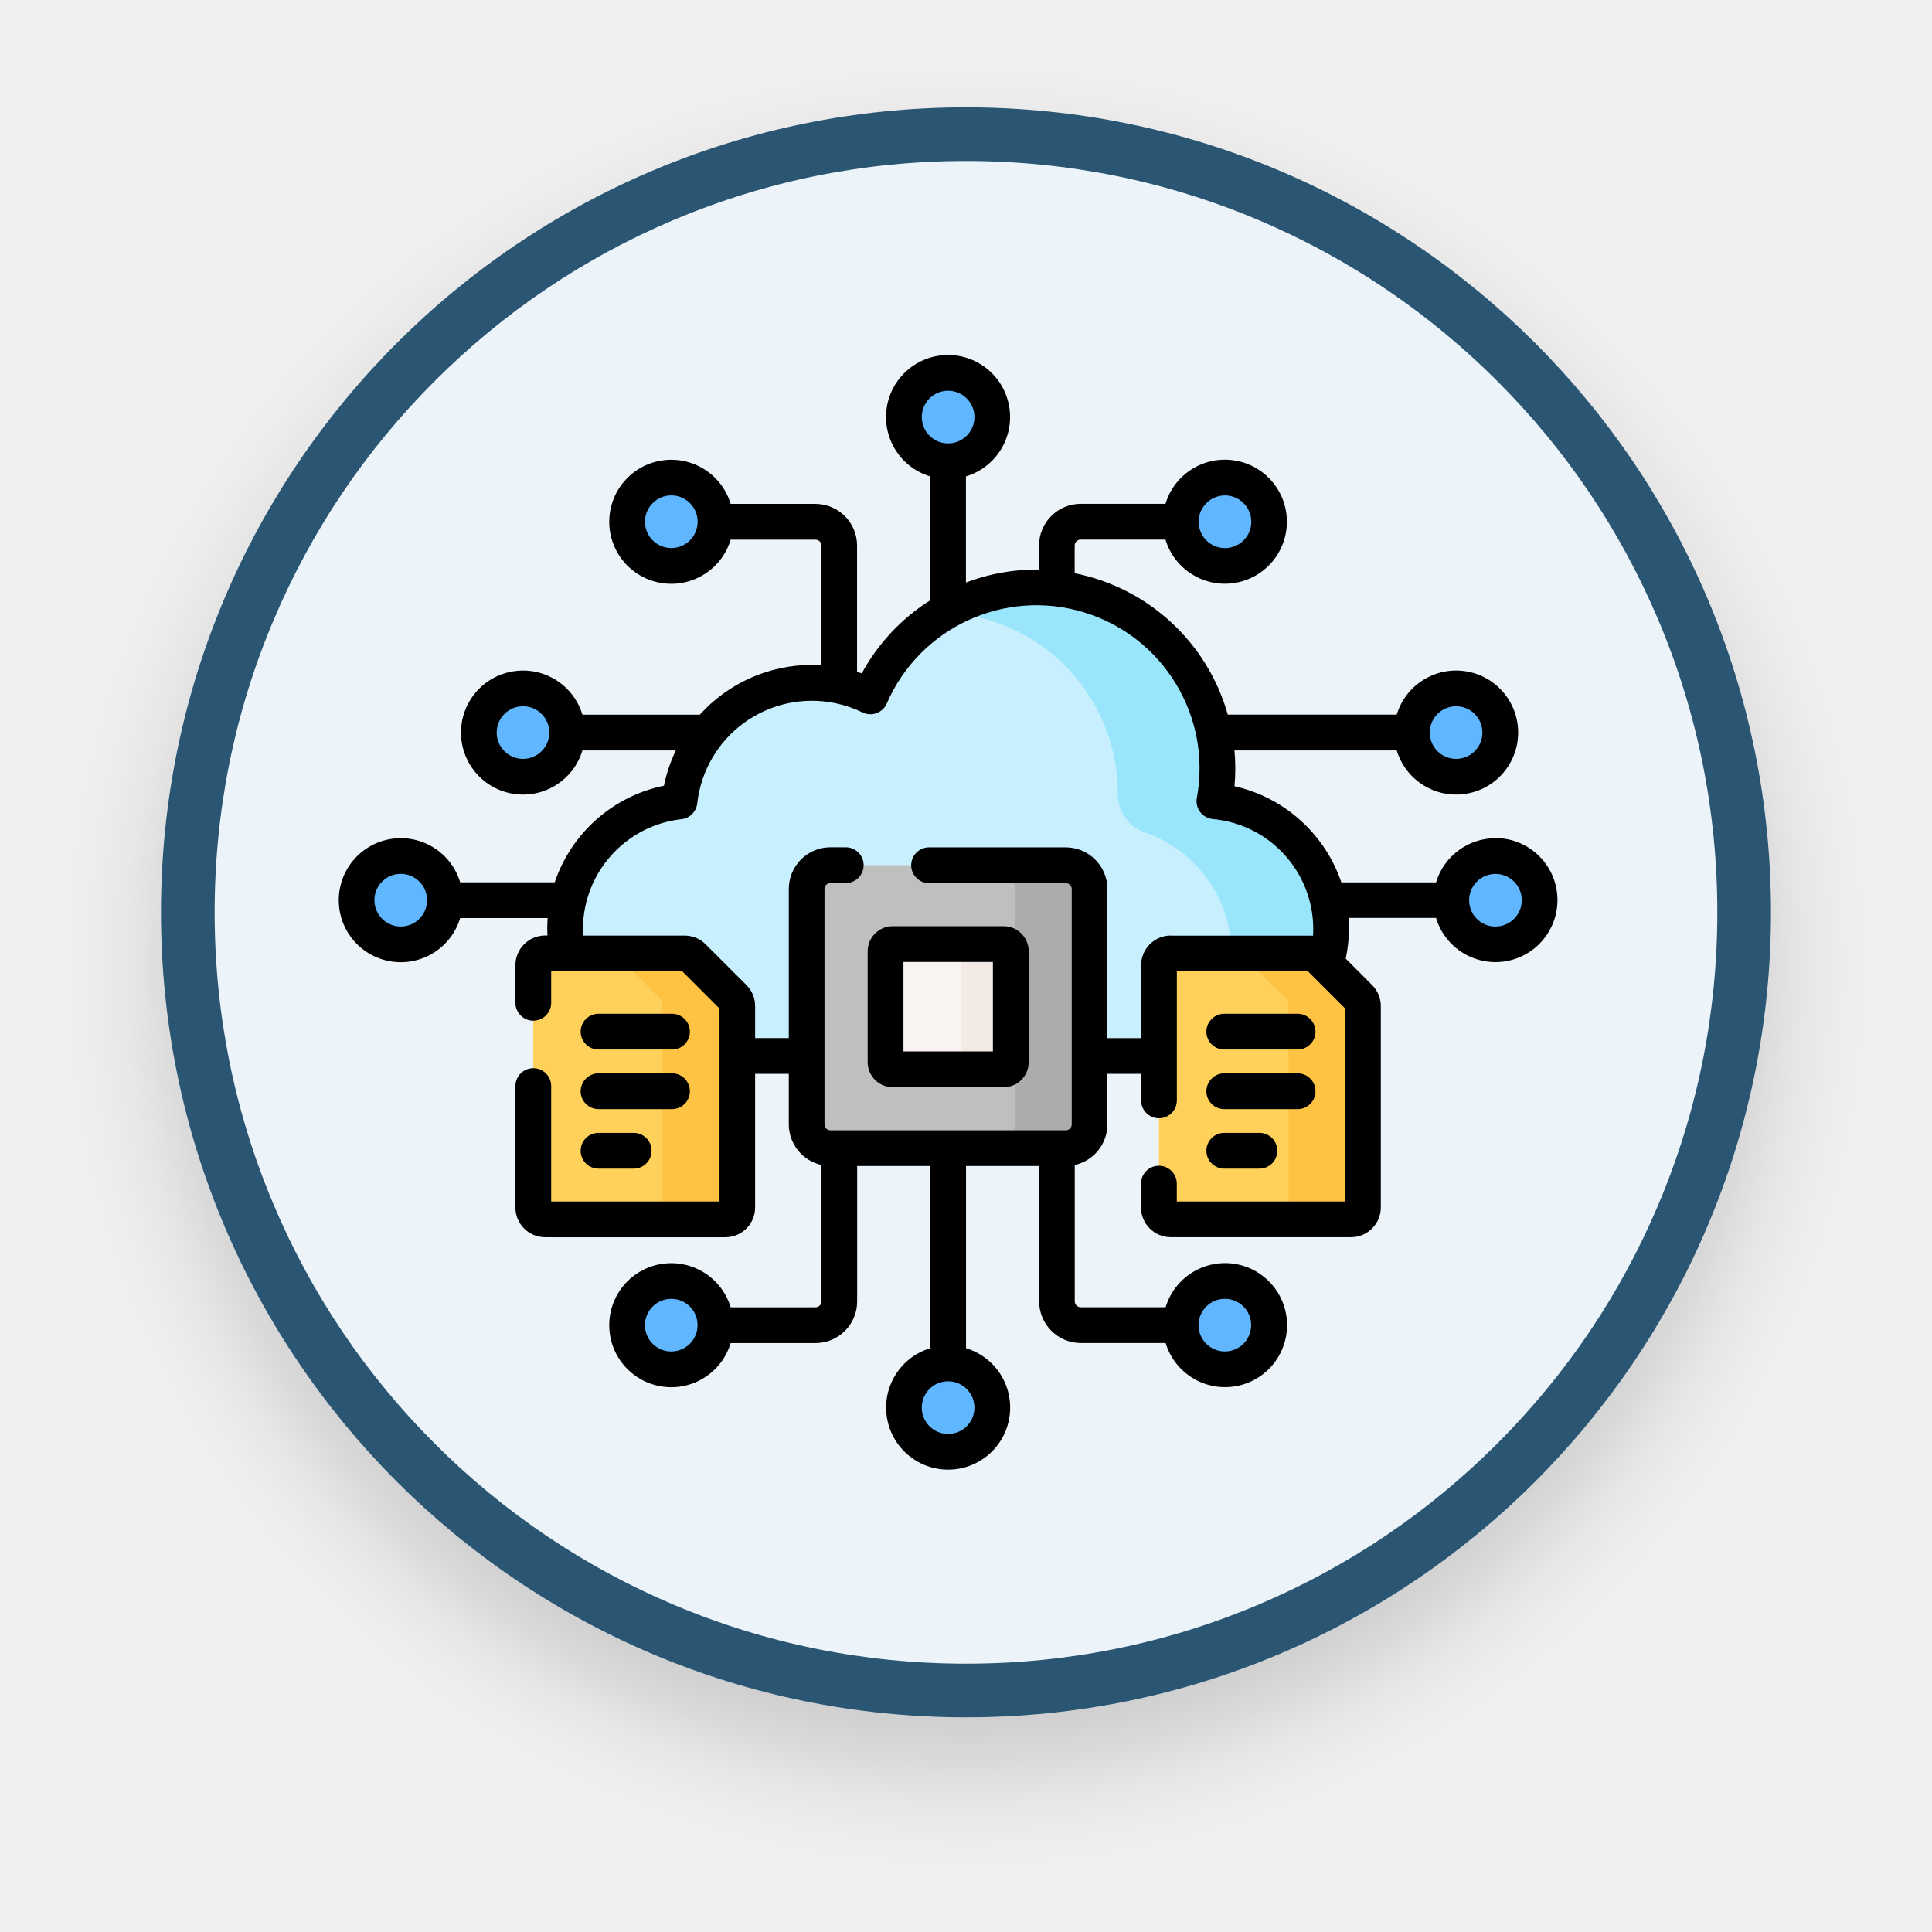
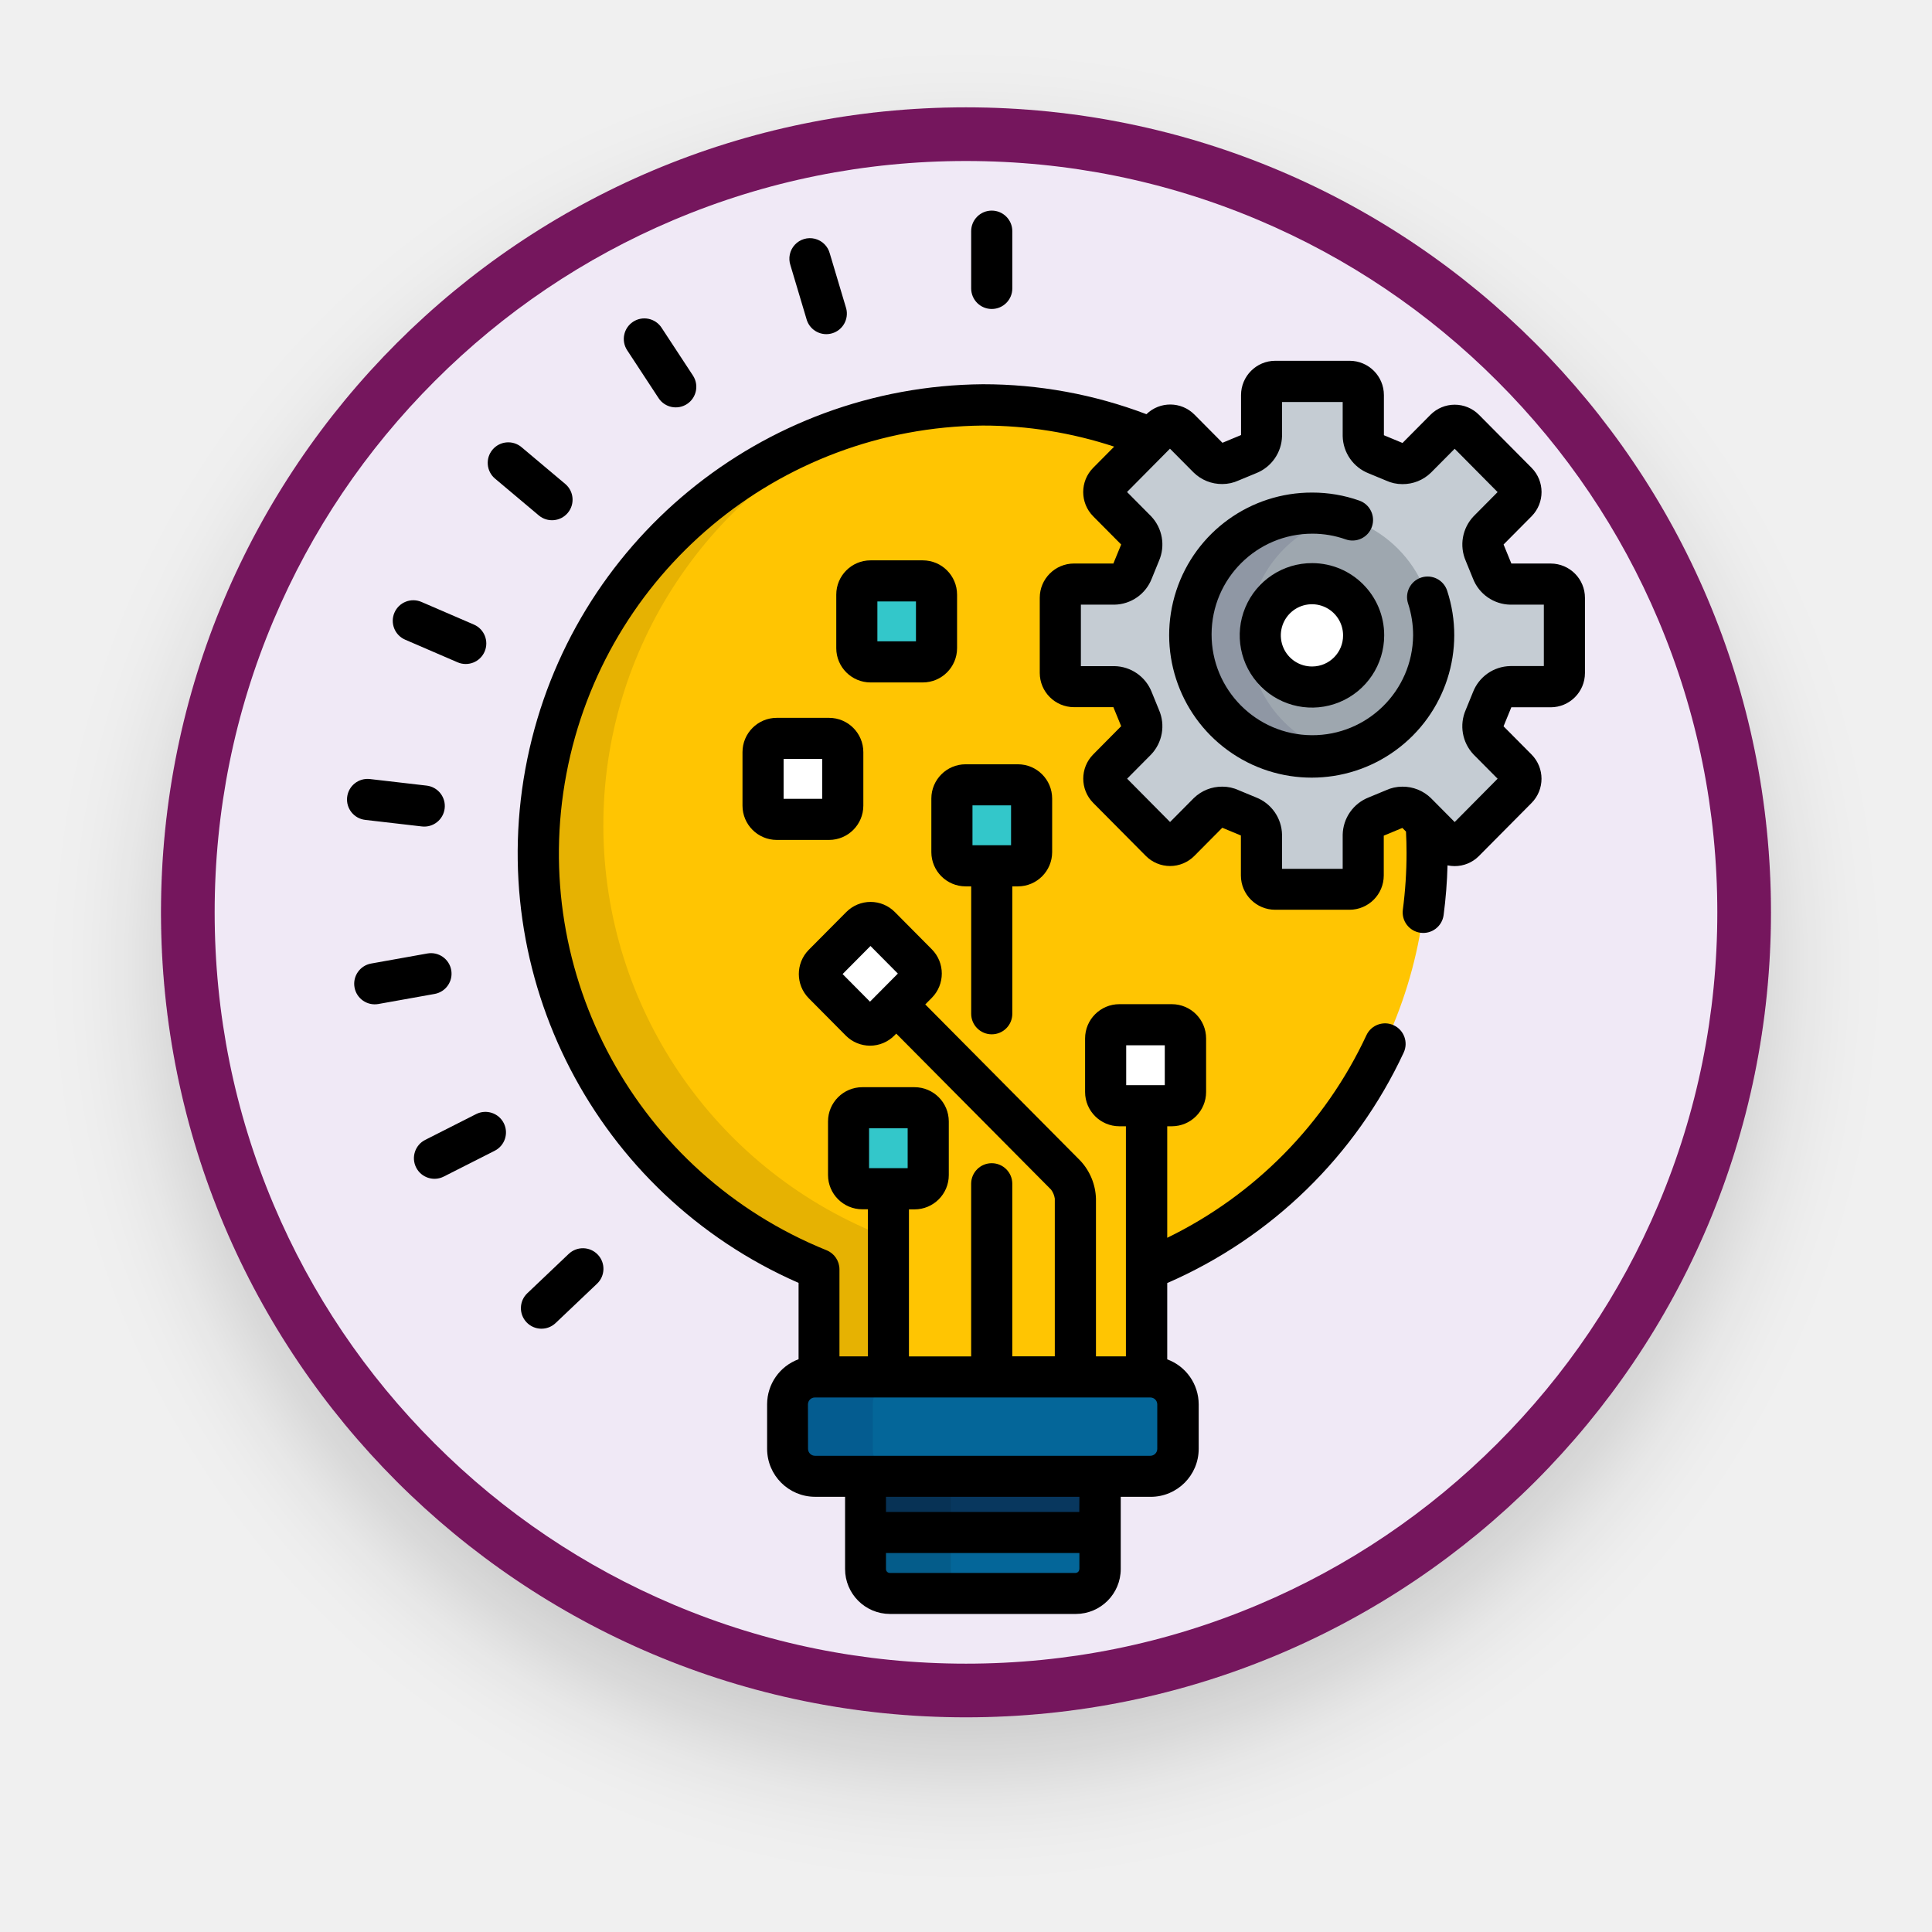
<svg xmlns="http://www.w3.org/2000/svg" width="108" height="108" viewBox="0 0 108 108">
  <defs>
    <filter id="Path_904820" x="0" y="0" width="108" height="108" filterUnits="userSpaceOnUse">
      <feOffset dy="3" input="SourceAlpha" />
      <feGaussianBlur stdDeviation="3" result="blur" />
      <feFlood flood-opacity="0.161" />
      <feComposite operator="in" in2="blur" />
      <feComposite in="SourceGraphic" />
    </filter>
  </defs>
-   <g id="Icono" transform="translate(-615.101 -5000)">
-     <g transform="matrix(1, 0, 0, 1, 615.1, 5000)" filter="url(#Path_904820)">
-       <g id="Path_904820-2" data-name="Path 904820" transform="translate(9 6)" fill="#ecf4fa">
-         <path d="M 45 88.5 C 39.127 88.5 33.43 87.35 28.068 85.082 C 22.889 82.891 18.236 79.755 14.241 75.759 C 10.245 71.764 7.109 67.111 4.918 61.932 C 2.65 56.57 1.5 50.873 1.5 45 C 1.5 39.127 2.65 33.43 4.918 28.068 C 7.109 22.889 10.245 18.236 14.241 14.241 C 18.236 10.245 22.889 7.109 28.068 4.918 C 33.43 2.65 39.127 1.5 45 1.5 C 50.873 1.5 56.57 2.65 61.932 4.918 C 67.111 7.109 71.764 10.245 75.759 14.241 C 79.755 18.236 82.891 22.889 85.082 28.068 C 87.35 33.43 88.5 39.127 88.5 45 C 88.5 50.873 87.35 56.57 85.082 61.932 C 82.891 67.111 79.755 71.764 75.759 75.759 C 71.764 79.755 67.111 82.891 61.932 85.082 C 56.57 87.35 50.873 88.5 45 88.5 Z" stroke="none" />
-         <path d="M 45 3 C 39.329 3 33.829 4.11 28.653 6.299 C 23.652 8.415 19.16 11.443 15.302 15.302 C 11.443 19.16 8.415 23.652 6.299 28.653 C 4.11 33.829 3 39.329 3 45 C 3 50.671 4.11 56.171 6.299 61.347 C 8.415 66.348 11.443 70.84 15.302 74.698 C 19.16 78.557 23.652 81.585 28.653 83.701 C 33.829 85.89 39.329 87 45 87 C 50.671 87 56.171 85.89 61.347 83.701 C 66.348 81.585 70.84 78.557 74.698 74.698 C 78.557 70.84 81.585 66.348 83.701 61.347 C 85.89 56.171 87 50.671 87 45 C 87 39.329 85.89 33.829 83.701 28.653 C 81.585 23.652 78.557 19.16 74.698 15.302 C 70.84 11.443 66.348 8.415 61.347 6.299 C 56.171 4.11 50.671 3 45 3 M 45 0 C 69.853 0 90 20.147 90 45 C 90 69.853 69.853 90 45 90 C 20.147 90 0 69.853 0 45 C 0 20.147 20.147 0 45 0 Z" stroke="none" fill="#2a5673" />
+   <g id="Group_1145592" data-name="Group 1145592" transform="translate(-192 -4458)">
+     <g id="Icono" transform="translate(-2762.101 -3009)">
+       <g transform="matrix(1, 0, 0, 1, 2954.1, 7467)" filter="url(#Path_904820)">
+         <g id="Path_904820-2" data-name="Path 904820" transform="translate(9 6)" fill="#f0e9f6">
+           <path d="M 45 88.5 C 39.127 88.5 33.43 87.35 28.068 85.082 C 22.889 82.891 18.236 79.755 14.241 75.759 C 10.245 71.764 7.109 67.111 4.918 61.932 C 2.65 56.57 1.5 50.873 1.5 45 C 1.5 39.127 2.65 33.43 4.918 28.068 C 7.109 22.889 10.245 18.236 14.241 14.241 C 18.236 10.245 22.889 7.109 28.068 4.918 C 33.43 2.65 39.127 1.5 45 1.5 C 50.873 1.5 56.57 2.65 61.932 4.918 C 67.111 7.109 71.764 10.245 75.759 14.241 C 79.755 18.236 82.891 22.889 85.082 28.068 C 87.35 33.43 88.5 39.127 88.5 45 C 88.5 50.873 87.35 56.57 85.082 61.932 C 82.891 67.111 79.755 71.764 75.759 75.759 C 71.764 79.755 67.111 82.891 61.932 85.082 C 56.57 87.35 50.873 88.5 45 88.5 Z" stroke="none" />
+           <path d="M 45 3 C 39.329 3 33.829 4.11 28.653 6.299 C 23.652 8.415 19.16 11.443 15.302 15.302 C 11.443 19.16 8.415 23.652 6.299 28.653 C 4.11 33.829 3 39.329 3 45 C 3 50.671 4.11 56.171 6.299 61.347 C 8.415 66.348 11.443 70.84 15.302 74.698 C 19.16 78.557 23.652 81.585 28.653 83.701 C 33.829 85.89 39.329 87 45 87 C 50.671 87 56.171 85.89 61.347 83.701 C 66.348 81.585 70.84 78.557 74.698 74.698 C 78.557 70.84 81.585 66.348 83.701 61.347 C 85.89 56.171 87 50.671 87 45 C 87 39.329 85.89 33.829 83.701 28.653 C 81.585 23.652 78.557 19.16 74.698 15.302 C 70.84 11.443 66.348 8.415 61.347 6.299 C 56.171 4.11 50.671 3 45 3 M 45 0 C 69.853 0 90 20.147 90 45 C 90 69.853 69.853 90 45 90 C 20.147 90 0 69.853 0 45 C 0 20.147 20.147 0 45 0 Z" stroke="none" fill="#75125d" />
+         </g>
      </g>
    </g>
-     <g id="Group_1145352" data-name="Group 1145352" transform="translate(634.037 4997.987)">
-       <g id="Group_1145325" data-name="Group 1145325" transform="translate(31.594 22.855)">
-         <circle id="Ellipse_11606" data-name="Ellipse 11606" cx="2.469" cy="2.469" r="2.469" transform="translate(0 0)" fill="#60b7ff" />
+     <g id="innovation_901049" transform="translate(181.215 4469.772)">
+       <path id="Path_980186" data-name="Path 980186" d="M149.021,93.691a1.139,1.139,0,0,0-1.226-.2l-1.017.423a1.156,1.156,0,0,0-.724,1.018v2.288a.768.768,0,0,1-.766.766h-4.156a.768.768,0,0,1-.766-.766V94.928a1.156,1.156,0,0,0-.724-1.018l-1.017-.423a1.139,1.139,0,0,0-1.227.2l-1.6,1.615a.762.762,0,0,1-1.079,0l-2.943-2.966a.776.776,0,0,1,0-1.088l1.6-1.615a1.158,1.158,0,0,0,.2-1.233l-.423-1.032a1.149,1.149,0,0,0-1.014-.725h-2.259a.768.768,0,0,1-.766-.766v-4.2a.768.768,0,0,1,.766-.766h2.259a1.149,1.149,0,0,0,1.014-.725l.423-1.032a1.158,1.158,0,0,0-.2-1.233l-1.6-1.614a.776.776,0,0,1,0-1.088l2.437-2.455a24.605,24.605,0,0,0-9.429-1.868,25.071,25.071,0,0,0-9.154,48.321v6.015h18.308v-6.015a25.043,25.043,0,0,0,15.693-23.283c0-.569-.021-1.133-.058-1.693Z" transform="translate(-59.063 -60.037)" fill="#ffc502" />
+       <path id="Path_980187" data-name="Path 980187" d="M317.8,79.36a.768.768,0,0,0,.766-.766v-4.2a.768.768,0,0,0-.766-.766h-2.259a1.149,1.149,0,0,1-1.014-.725l-.423-1.033a1.158,1.158,0,0,1,.2-1.233l1.6-1.614a.776.776,0,0,0,0-1.088l-2.943-2.966a.761.761,0,0,0-1.079,0l-1.6,1.614a1.139,1.139,0,0,1-1.227.2l-1.017-.423a1.156,1.156,0,0,1-.724-1.018V63.06a.768.768,0,0,0-.766-.766H302.4a.768.768,0,0,0-.766.766v2.288a1.156,1.156,0,0,1-.724,1.018l-1.017.423a1.139,1.139,0,0,1-1.227-.2l-1.6-1.614a.762.762,0,0,0-1.079,0l-2.943,2.965a.776.776,0,0,0,0,1.088l1.6,1.614a1.158,1.158,0,0,1,.2,1.233l-.423,1.032a1.149,1.149,0,0,1-1.014.725h-2.259a.768.768,0,0,0-.766.766v4.2a.768.768,0,0,0,.766.766h2.259a1.149,1.149,0,0,1,1.014.725l.423,1.032a1.158,1.158,0,0,1-.2,1.233l-1.6,1.615a.776.776,0,0,0,0,1.088l2.943,2.966a.762.762,0,0,0,1.079,0l1.6-1.615a1.139,1.139,0,0,1,1.227-.2l1.017.423a1.156,1.156,0,0,1,.724,1.018v2.288a.768.768,0,0,0,.766.766h4.156a.768.768,0,0,0,.766-.766V87.64a1.156,1.156,0,0,1,.724-1.018l1.017-.423a1.139,1.139,0,0,1,1.226.2l1.6,1.615a.762.762,0,0,0,1.079,0l2.943-2.966a.776.776,0,0,0,0-1.088l-1.6-1.614a1.159,1.159,0,0,1-.2-1.233l.423-1.032a1.149,1.149,0,0,1,1.014-.725H317.8Z" transform="translate(-220.332 -52.748)" fill="#c5ccd3" />
+       <path id="Path_980188" data-name="Path 980188" d="M115.627,129.366h3.641v-7.555a.46.46,0,0,0-.289-.427,24.654,24.654,0,0,1-.243-45.606,25.1,25.1,0,0,0-3.109,47.573v6.015Z" transform="translate(-59.063 -64.167)" opacity="0.1" />
+       <path id="Path_980189" data-name="Path 980189" d="M317.8,79.36a.768.768,0,0,0,.766-.766v-4.2a.768.768,0,0,0-.766-.766h-2.259a1.149,1.149,0,0,1-1.014-.725l-.423-1.033a1.158,1.158,0,0,1,.2-1.233l1.6-1.614a.776.776,0,0,0,0-1.088l-2.943-2.966a.761.761,0,0,0-1.079,0l-1.6,1.614a1.139,1.139,0,0,1-1.227.2l-1.017-.423a1.156,1.156,0,0,1-.724-1.018V63.06a.768.768,0,0,0-.766-.766H302.4a.768.768,0,0,0-.766.766v2.288a1.156,1.156,0,0,1-.724,1.018l-1.017.423a1.139,1.139,0,0,1-1.227-.2l-1.6-1.614a.762.762,0,0,0-1.079,0l-2.943,2.965a.776.776,0,0,0,0,1.088l1.6,1.614a1.158,1.158,0,0,1,.2,1.233l-.423,1.032a1.149,1.149,0,0,1-1.014.725h-2.259a.768.768,0,0,0-.766.766v4.2a.768.768,0,0,0,.766.766h2.259a1.149,1.149,0,0,1,1.014.725l.423,1.032a1.158,1.158,0,0,1-.2,1.233l-1.6,1.615a.776.776,0,0,0,0,1.088l2.943,2.966a.762.762,0,0,0,1.079,0l1.6-1.615a1.139,1.139,0,0,1,1.227-.2l1.017.423a1.156,1.156,0,0,1,.724,1.018v2.288a.768.768,0,0,0,.766.766h4.156a.768.768,0,0,0,.766-.766V87.64a1.156,1.156,0,0,1,.724-1.018l1.017-.423a1.139,1.139,0,0,1,1.226.2l1.6,1.615a.762.762,0,0,0,1.079,0l2.943-2.966a.776.776,0,0,0,0-1.088l-1.6-1.614a1.159,1.159,0,0,1-.2-1.233l.423-1.032a1.149,1.149,0,0,1,1.014-.725H317.8Z" transform="translate(-220.332 -52.748)" fill="#c5ccd3" />
+       <ellipse id="Ellipse_11585" data-name="Ellipse 11585" cx="6.782" cy="6.834" rx="6.782" ry="6.834" transform="translate(77.364 16.911)" fill="#9ea7af" />
+       <g id="Group_1145586" data-name="Group 1145586" transform="translate(77.364 16.911)" opacity="0.1">
+         <path id="Path_980190" data-name="Path 980190" d="M341.294,117.2a6.825,6.825,0,0,1,5.18-6.641,6.834,6.834,0,1,0,0,13.281A6.826,6.826,0,0,1,341.294,117.2Z" transform="translate(-338.09 -110.363)" fill="#00003f" />
      </g>
-       <g id="Group_1145326" data-name="Group 1145326" transform="translate(31.594 78.231)">
-         <circle id="Ellipse_11607" data-name="Ellipse 11607" cx="2.469" cy="2.469" r="2.469" fill="#60b7ff" />
+       <ellipse id="Ellipse_11586" data-name="Ellipse 11586" cx="2.867" cy="2.889" rx="2.867" ry="2.889" transform="translate(81.279 20.856)" fill="#fff" />
+       <g id="Group_1145587" data-name="Group 1145587" transform="translate(58.222 32.098)">
+         <path id="Path_980191" data-name="Path 980191" d="M250.858,213.233a.768.768,0,0,0,.766.766h2.923a.768.768,0,0,0,.766-.766v-2.995a.768.768,0,0,0-.766-.766h-2.923a.768.768,0,0,0-.766.766Z" transform="translate(-245.083 -209.472)" fill="#33c7ca" />
+         <path id="Path_980192" data-name="Path 980192" d="M213.171,331.055a.768.768,0,0,0,.766.766h2.923a.768.768,0,0,0,.766-.766V328.06a.768.768,0,0,0-.766-.766h-2.923a.768.768,0,0,0-.766.766Z" transform="translate(-213.171 -309.24)" fill="#33c7ca" />
      </g>
-       <g id="Group_1145327" data-name="Group 1145327" transform="translate(0.998 49.867)">
-         <circle id="Ellipse_11608" data-name="Ellipse 11608" cx="2.469" cy="2.469" r="2.469" fill="#60b7ff" />
+       <path id="Path_980193" data-name="Path 980193" d="M202.736,262.06a.776.776,0,0,0,0,1.088l2.071,2.087a.761.761,0,0,0,1.079,0l2.1-2.114a.776.776,0,0,0,0-1.088l-2.071-2.087a.761.761,0,0,0-1.079,0Z" transform="translate(-145.924 -219.924)" fill="#fff" />
+       <path id="Path_980194" data-name="Path 980194" d="M219.308,461.763v5.185a1.365,1.365,0,0,0,1.358,1.363H231.06a1.365,1.365,0,0,0,1.358-1.363v-5.185Z" transform="translate(-160.145 -391.006)" fill="#08375e" />
+       <g id="Group_1145588" data-name="Group 1145588" transform="translate(54.805 65.2)">
+         <path id="Path_980195" data-name="Path 980195" d="M212.7,429.518a1.537,1.537,0,0,1-1.532,1.532H192.4a1.537,1.537,0,0,1-1.532-1.532v-2.493a1.537,1.537,0,0,1,1.532-1.532h18.761a1.537,1.537,0,0,1,1.532,1.532v2.493Z" transform="translate(-190.87 -425.492)" fill="#046699" />
+         <path id="Path_980196" data-name="Path 980196" d="M219.308,482.256V484.3a1.365,1.365,0,0,0,1.358,1.363H231.06a1.365,1.365,0,0,0,1.358-1.363v-2.045Z" transform="translate(-214.95 -473.558)" fill="#046699" />
      </g>
-       <g id="Group_1145328" data-name="Group 1145328" transform="translate(62.191 49.867)">
-         <circle id="Ellipse_11609" data-name="Ellipse 11609" cx="2.469" cy="2.469" r="2.469" fill="#60b7ff" />
+       <path id="Path_980197" data-name="Path 980197" d="M224.079,466.948v-5.185h-4.771v5.185a1.365,1.365,0,0,0,1.358,1.363h4.771A1.365,1.365,0,0,1,224.079,466.948Z" transform="translate(-160.145 -391.006)" opacity="0.1" />
+       <g id="Group_1145589" data-name="Group 1145589" transform="translate(54.805 65.2)" opacity="0.1">
+         <path id="Path_980198" data-name="Path 980198" d="M195.64,429.518v-2.493a1.537,1.537,0,0,1,1.532-1.532H192.4a1.537,1.537,0,0,0-1.532,1.532v2.493a1.537,1.537,0,0,0,1.532,1.532h4.77A1.537,1.537,0,0,1,195.64,429.518Z" transform="translate(-190.87 -425.492)" fill="#00003f" />
      </g>
-       <g id="Group_1145329" data-name="Group 1145329" transform="translate(59.995 40.495)">
-         <circle id="Ellipse_11610" data-name="Ellipse 11610" cx="2.469" cy="2.469" r="2.469" fill="#60b7ff" />
+       <g id="Group_1145590" data-name="Group 1145590" transform="translate(53.44 29.505)">
+         <path id="Path_980199" data-name="Path 980199" d="M306.932,300.769a.768.768,0,0,0,.766.766h2.923a.768.768,0,0,0,.766-.766v-2.995a.768.768,0,0,0-.766-.766H307.7a.768.768,0,0,0-.766.766Z" transform="translate(-287.782 -281.002)" fill="#fff" />
+         <path id="Path_980200" data-name="Path 980200" d="M181.96,196.313a.768.768,0,0,0,.766.766h2.923a.768.768,0,0,0,.766-.766v-2.995a.768.768,0,0,0-.766-.766h-2.923a.768.768,0,0,0-.766.766Z" transform="translate(-181.96 -192.552)" fill="#fff" />
      </g>
-       <g id="Group_1145330" data-name="Group 1145330" transform="translate(7.832 40.495)">
-         <circle id="Ellipse_11611" data-name="Ellipse 11611" cx="2.469" cy="2.469" r="2.469" fill="#60b7ff" />
-       </g>
-       <g id="Group_1145333" data-name="Group 1145333" transform="translate(16.119 28.71)">
-         <g id="Group_1145331" data-name="Group 1145331" transform="translate(30.951)">
-           <circle id="Ellipse_11612" data-name="Ellipse 11612" cx="2.469" cy="2.469" r="2.469" transform="translate(0)" fill="#60b7ff" />
-         </g>
-         <g id="Group_1145332" data-name="Group 1145332">
-           <circle id="Ellipse_11613" data-name="Ellipse 11613" cx="2.469" cy="2.469" r="2.469" fill="#60b7ff" />
-         </g>
-       </g>
-       <g id="Group_1145336" data-name="Group 1145336" transform="translate(16.119 73.622)">
-         <g id="Group_1145334" data-name="Group 1145334">
-           <circle id="Ellipse_11614" data-name="Ellipse 11614" cx="2.469" cy="2.469" r="2.469" fill="#60b7ff" />
-         </g>
-         <g id="Group_1145335" data-name="Group 1145335" transform="translate(30.951)">
-           <circle id="Ellipse_11615" data-name="Ellipse 11615" cx="2.469" cy="2.469" r="2.469" transform="translate(0)" fill="#60b7ff" />
-         </g>
-       </g>
-       <g id="Group_1145337" data-name="Group 1145337" transform="translate(12.654 34.849)">
-         <path id="Path_979513" data-name="Path 979513" d="M101.775,140.091a.536.536,0,0,1,.376.156l2.281,2.281a.529.529,0,0,1,.156.376v2.79h4.144V136.36a1.2,1.2,0,0,1,1.2-1.2h13.154a1.2,1.2,0,0,1,1.2,1.2v9.333h4.144v-5.07a.533.533,0,0,1,.532-.532h7.794a.529.529,0,0,1,.376.156l.457.457a7.074,7.074,0,0,0,.333-2.147,7.16,7.16,0,0,0-6.521-7.108,10.117,10.117,0,0,0-19.229-5.862,7.451,7.451,0,0,0-10.672,5.872,7.127,7.127,0,0,0-6.23,8.632h6.51Z" transform="translate(-95.096 -119.499)" fill="#c8effe" />
-       </g>
-       <g id="Group_1145339" data-name="Group 1145339" transform="translate(33.858 34.85)">
-         <g id="Group_1145338" data-name="Group 1145338">
-           <path id="Path_979514" data-name="Path 979514" d="M269.545,131.449A10.111,10.111,0,0,0,259.6,119.5a10.063,10.063,0,0,0-5.147,1.408,10.116,10.116,0,0,1,9.688,10.106v.019a2.275,2.275,0,0,0,1.521,2.171,7.162,7.162,0,0,1,4.832,6.75c0,.046,0,.091,0,.137H274.9a.532.532,0,0,1,.376.156l.457.457a7.074,7.074,0,0,0,.333-2.147A7.159,7.159,0,0,0,269.545,131.449Z" transform="translate(-254.45 -119.5)" fill="#99e6fc" />
-         </g>
-       </g>
-       <g id="Group_1145340" data-name="Group 1145340" transform="translate(26.156 50.38)">
-         <path id="Path_979515" data-name="Path 979515" d="M211.057,252.029H197.9a1.331,1.331,0,0,1-1.331-1.331V237.545a1.331,1.331,0,0,1,1.331-1.331h13.154a1.331,1.331,0,0,1,1.331,1.331V250.7A1.331,1.331,0,0,1,211.057,252.029Z" transform="translate(-196.572 -236.214)" fill="#bfbfbf" />
-       </g>
-       <g id="Group_1145341" data-name="Group 1145341" transform="translate(36.459 50.38)">
-         <path id="Path_979516" data-name="Path 979516" d="M278.182,236.214H274a1.331,1.331,0,0,1,1.331,1.331V250.7A1.331,1.331,0,0,1,274,252.029h4.182a1.331,1.331,0,0,0,1.331-1.331V237.545A1.331,1.331,0,0,0,278.182,236.214Z" transform="translate(-274 -236.214)" fill="#acacac" />
-       </g>
-       <g id="Group_1145342" data-name="Group 1145342" transform="translate(30.566 54.79)">
-         <path id="Path_979517" data-name="Path 979517" d="M236.311,276.353h-6.2a.4.4,0,0,1-.4-.4v-6.2a.4.4,0,0,1,.4-.4h6.2a.4.4,0,0,1,.4.4v6.2A.4.4,0,0,1,236.311,276.353Z" transform="translate(-229.715 -269.358)" fill="#f9f3f1" />
-       </g>
-       <g id="Group_1145343" data-name="Group 1145343" transform="translate(34.406 54.79)">
-         <path id="Path_979518" data-name="Path 979518" d="M261.328,269.357h-2.756a.4.4,0,0,1,.4.4v6.2a.4.4,0,0,1-.4.4h2.756a.4.4,0,0,0,.4-.4v-6.2A.4.4,0,0,0,261.328,269.357Z" transform="translate(-258.572 -269.357)" fill="#f3eae6" />
-       </g>
-       <g id="Group_1145350" data-name="Group 1145350" transform="translate(10.873 55.308)">
-         <g id="Group_1145346" data-name="Group 1145346" transform="translate(34.976)">
-           <g id="Group_1145344" data-name="Group 1145344">
-             <path id="Path_979519" data-name="Path 979519" d="M353.031,273.252h-7.794a.665.665,0,0,0-.665.665v13.539a.665.665,0,0,0,.665.665h10.075a.665.665,0,0,0,.665-.665V276.2a.666.666,0,0,0-.195-.471l-2.281-2.281A.666.666,0,0,0,353.031,273.252Z" transform="translate(-344.572 -273.252)" fill="#ffd15b" />
-           </g>
-           <g id="Group_1145345" data-name="Group 1145345" transform="translate(4.296)">
-             <path id="Path_979520" data-name="Path 979520" d="M383.774,275.727l-2.281-2.281a.665.665,0,0,0-.47-.195H376.86a.666.666,0,0,1,.471.195l2.281,2.281a.665.665,0,0,1,.195.471v11.258a.665.665,0,0,1-.665.665H383.3a.665.665,0,0,0,.665-.665V276.2a.665.665,0,0,0-.2-.471Z" transform="translate(-376.86 -273.252)" fill="#ffc344" />
-           </g>
-         </g>
-         <g id="Group_1145349" data-name="Group 1145349">
-           <g id="Group_1145347" data-name="Group 1145347">
-             <path id="Path_979521" data-name="Path 979521" d="M90.173,273.252H82.379a.665.665,0,0,0-.665.665v13.539a.665.665,0,0,0,.665.665H92.454a.665.665,0,0,0,.665-.665V276.2a.666.666,0,0,0-.195-.471l-2.281-2.281A.665.665,0,0,0,90.173,273.252Z" transform="translate(-81.714 -273.252)" fill="#ffd15b" />
-           </g>
-           <g id="Group_1145348" data-name="Group 1145348" transform="translate(4.277)">
-             <path id="Path_979522" data-name="Path 979522" d="M120.793,275.727l-2.281-2.281a.665.665,0,0,0-.47-.195H113.86a.666.666,0,0,1,.471.195l2.281,2.281a.665.665,0,0,1,.195.471v11.258a.665.665,0,0,1-.665.665h4.182a.665.665,0,0,0,.665-.665V276.2a.665.665,0,0,0-.195-.471Z" transform="translate(-113.86 -273.252)" fill="#ffc344" />
-           </g>
-         </g>
-       </g>
-       <g id="Group_1145351" data-name="Group 1145351" transform="translate(0 21.857)">
-         <path id="Path_979523" data-name="Path 979523" d="M222.214,263.254v6.2a1.4,1.4,0,0,0,1.4,1.4h6.2a1.4,1.4,0,0,0,1.4-1.4v-6.2a1.4,1.4,0,0,0-1.4-1.4h-6.2A1.4,1.4,0,0,0,222.214,263.254Zm2,.6h5v5h-5Z" transform="translate(-192.646 -229.922)" />
-         <path id="Path_979524" data-name="Path 979524" d="M365.5,300.639H369.6a1,1,0,0,0,0-2H365.5a1,1,0,0,0,0,2Z" transform="translate(-315.999 -261.813)" />
-         <path id="Path_979525" data-name="Path 979525" d="M365.5,325.671H369.6a1,1,0,0,0,0-2H365.5a1,1,0,0,0,0,2Z" transform="translate(-315.999 -283.514)" />
-         <path id="Path_979526" data-name="Path 979526" d="M365.5,350.7h1.965a1,1,0,0,0,0-2H365.5a1,1,0,0,0,0,2Z" transform="translate(-315.999 -305.216)" />
-         <path id="Path_979527" data-name="Path 979527" d="M102.641,300.639h4.106a1,1,0,1,0,0-2h-4.106a1,1,0,0,0,0,2Z" transform="translate(-88.118 -261.813)" />
-         <path id="Path_979528" data-name="Path 979528" d="M102.641,325.671h4.106a1,1,0,1,0,0-2h-4.106a1,1,0,0,0,0,2Z" transform="translate(-88.118 -283.514)" />
-         <path id="Path_979529" data-name="Path 979529" d="M102.641,350.7h1.965a1,1,0,0,0,0-2h-1.965a1,1,0,0,0,0,2Z" transform="translate(-88.118 -305.216)" />
-         <path id="Path_979530" data-name="Path 979530" d="M64.66,48.869a3.473,3.473,0,0,0-3.32,2.469H56.046a8.223,8.223,0,0,0-5.973-5.375c.03-.334.046-.667.046-1s-.018-.673-.048-1h9.072a3.467,3.467,0,1,0,0-2H49.7a11.149,11.149,0,0,0-8.561-7.906V32.51a.333.333,0,0,1,.333-.333h4.743a3.467,3.467,0,1,0,0-2H41.476a2.331,2.331,0,0,0-2.329,2.329v1.346c-.048,0-.1,0-.143,0a11.1,11.1,0,0,0-3.943.724V28.645a3.467,3.467,0,1,0-2,0v6.927a11.113,11.113,0,0,0-3.825,4.082c-.086-.03-.174-.058-.261-.085V32.51a2.331,2.331,0,0,0-2.329-2.329H21.908a3.467,3.467,0,1,0,0,2h4.743a.333.333,0,0,1,.333.333V39.2c-.175-.011-.35-.018-.527-.018a8.432,8.432,0,0,0-6.271,2.782H13.621a3.467,3.467,0,1,0,0,2h5.223a8.406,8.406,0,0,0-.664,1.971,8.183,8.183,0,0,0-6.106,5.4H6.788a3.467,3.467,0,1,0,0,2h4.89c-.013.19-.022.381-.022.573q0,.2.011.4h-.128a1.665,1.665,0,0,0-1.663,1.663v2.1a1,1,0,0,0,2,0V56.306h7.324l2.086,2.086V69.179h-9.41V62.726a1,1,0,1,0-2,0v6.786a1.665,1.665,0,0,0,1.663,1.663H21.613a1.665,1.665,0,0,0,1.663-1.663v-7.47h1.882v2.823a2.332,2.332,0,0,0,1.826,2.272V74.76a.333.333,0,0,1-.333.333H21.908a3.467,3.467,0,1,0,0,2h4.743A2.331,2.331,0,0,0,28.98,74.76V67.193h4.086V77.38a3.467,3.467,0,1,0,2,0V67.193h4.086V74.76a2.331,2.331,0,0,0,2.329,2.329h4.743a3.467,3.467,0,1,0,0-2H41.476a.333.333,0,0,1-.333-.333V67.137a2.332,2.332,0,0,0,1.826-2.272V62.042h1.882v1.483a1,1,0,0,0,2,0V56.306h7.324l2.086,2.086V69.179H46.847v-1a1,1,0,1,0-2,0v1.331a1.665,1.665,0,0,0,1.663,1.663H56.589a1.665,1.665,0,0,0,1.663-1.663V58.254a1.652,1.652,0,0,0-.487-1.176L56.291,55.6a8.057,8.057,0,0,0,.181-1.7c0-.193-.009-.383-.022-.573h4.89a3.467,3.467,0,1,0,3.32-4.465Zm-2.2-7.375a1.471,1.471,0,1,1-1.471,1.471A1.473,1.473,0,0,1,62.465,41.493ZM49.54,29.708a1.472,1.472,0,1,1-1.472,1.472A1.473,1.473,0,0,1,49.54,29.708ZM32.592,25.324A1.472,1.472,0,1,1,34.064,26.8,1.473,1.473,0,0,1,32.592,25.324Zm-14,7.326a1.472,1.472,0,1,1,1.471-1.472h0A1.473,1.473,0,0,1,18.588,32.651ZM10.3,44.436a1.471,1.471,0,1,1,1.472-1.472A1.473,1.473,0,0,1,10.3,44.436ZM3.467,53.807a1.472,1.472,0,1,1,1.471-1.472A1.473,1.473,0,0,1,3.467,53.807ZM18.588,77.562a1.471,1.471,0,1,1,1.471-1.472h0A1.473,1.473,0,0,1,18.588,77.562ZM35.535,80.7a1.472,1.472,0,1,1-1.472-1.472A1.473,1.473,0,0,1,35.535,80.7Zm14-6.081a1.471,1.471,0,1,1-1.472,1.471A1.473,1.473,0,0,1,49.54,74.619ZM46.515,54.31a1.665,1.665,0,0,0-1.663,1.663v4.072H42.969V51.71a2.331,2.331,0,0,0-2.329-2.329H33a1,1,0,1,0,0,2h7.642a.333.333,0,0,1,.333.333V64.864a.333.333,0,0,1-.333.333H27.487a.333.333,0,0,1-.333-.333V51.71a.333.333,0,0,1,.333-.333h.855a1,1,0,1,0,0-2h-.855a2.331,2.331,0,0,0-2.329,2.329v8.335H23.276V58.254a1.651,1.651,0,0,0-.487-1.176L20.508,54.8a1.652,1.652,0,0,0-1.176-.487H13.667c-.009-.135-.016-.27-.016-.4a6.2,6.2,0,0,1,5.5-6.106,1,1,0,0,0,.889-.883,6.448,6.448,0,0,1,7.707-5.605l.063.013a6.387,6.387,0,0,1,1.471.508,1,1,0,0,0,1.354-.5,9.118,9.118,0,0,1,17.332,5.285,1,1,0,0,0,.9,1.174,6.178,6.178,0,0,1,5.609,6.114c0,.137-.006.274-.016.41-.05,0-.1-.007-.152-.007H46.515Zm18.146-.5a1.472,1.472,0,1,1,1.472-1.471A1.473,1.473,0,0,1,64.66,53.807Z" transform="translate(0 -21.857)" />
-       </g>
+       <path id="Path_980201" data-name="Path 980201" d="M216.174,138.832a.768.768,0,0,0,.766.766h2.923a.768.768,0,0,0,.766-.766v-2.995a.768.768,0,0,0-.766-.766H216.94a.768.768,0,0,0-.766.766Z" transform="translate(-157.491 -114.374)" fill="#33c7ca" />
+       <path id="Path_980202" data-name="Path 980202" d="M150.186,66.128H147.98l0-.011-.423-1.033-.008-.02v0l1.567-1.579a1.927,1.927,0,0,0,0-2.707l-2.943-2.965a1.91,1.91,0,0,0-2.711,0l-1.56,1.572-.011,0-1.017-.423-.015-.006h0V56.709a1.918,1.918,0,0,0-1.915-1.915h-4.156a1.918,1.918,0,0,0-1.915,1.915v2.237h0l-.015.006-1.017.423-.011,0-1.56-1.572a1.908,1.908,0,0,0-2.686-.023,25.7,25.7,0,0,0-9.145-1.675,26.22,26.22,0,0,0-10.3,50.236v4.267a2.684,2.684,0,0,0-1.759,2.515v2.493a2.685,2.685,0,0,0,2.682,2.682h1.676v4.036a2.513,2.513,0,0,0,2.508,2.513h10.394a2.513,2.513,0,0,0,2.508-2.513V118.3h1.676a2.685,2.685,0,0,0,2.682-2.682V113.13a2.684,2.684,0,0,0-1.759-2.515v-4.266a26.028,26.028,0,0,0,13.217-12.88,1.149,1.149,0,1,0-2.081-.976,23.746,23.746,0,0,1-11.136,11.326V97.585h.258a1.917,1.917,0,0,0,1.915-1.915V92.675a1.918,1.918,0,0,0-1.915-1.915H126.07a1.917,1.917,0,0,0-1.915,1.915V95.67a1.917,1.917,0,0,0,1.915,1.915h.367v12.862h-1.674v-8.817a3.254,3.254,0,0,0-.873-2.12l-8.669-8.736.369-.372a1.927,1.927,0,0,0,0-2.707l-2.071-2.087a1.91,1.91,0,0,0-2.711,0l-2.1,2.114a1.927,1.927,0,0,0,0,2.707l2.071,2.087a1.91,1.91,0,0,0,2.711,0l.109-.11,8.657,8.723a1.112,1.112,0,0,1,.206.5v8.817h-2.376V100.8a1.149,1.149,0,1,0-2.3,0v9.652h-3.477v-8.221h.312a1.917,1.917,0,0,0,1.915-1.915V97.316a1.917,1.917,0,0,0-1.915-1.915H111.7a1.917,1.917,0,0,0-1.915,1.915v2.995a1.917,1.917,0,0,0,1.915,1.915h.312v8.221h-1.588v-4.865a1.15,1.15,0,0,0-.723-1.067,23.922,23.922,0,0,1,8.727-46.1,23.426,23.426,0,0,1,7.353,1.179l-1.176,1.185a1.926,1.926,0,0,0,0,2.706l1.567,1.579v0l-.008.02-.423,1.032,0,.011h-2.205a1.917,1.917,0,0,0-1.915,1.915v4.2a1.917,1.917,0,0,0,1.915,1.915h2.205l0,.011.423,1.032.008.02a.019.019,0,0,1,0,0L124.608,76.8a1.927,1.927,0,0,0,0,2.707l2.943,2.966a1.911,1.911,0,0,0,2.711,0l1.56-1.572.011,0,1.017.423.015.006h0v2.237a1.917,1.917,0,0,0,1.915,1.915h4.156a1.917,1.917,0,0,0,1.915-1.915V81.34h0l.015-.006,1.017-.423.011,0,.2.2c.02.4.031.793.031,1.192a24.412,24.412,0,0,1-.207,3.176,1.149,1.149,0,1,0,2.279.3A26.667,26.667,0,0,0,144.416,83a1.93,1.93,0,0,0,.4.042,1.9,1.9,0,0,0,1.355-.564l2.943-2.966a1.927,1.927,0,0,0,0-2.707l-1.567-1.578a.026.026,0,0,1,0,0l.008-.02.423-1.032,0-.011h2.205a1.917,1.917,0,0,0,1.915-1.915v-4.2A1.918,1.918,0,0,0,150.186,66.128Zm-23.733,26.93h2.157v2.229h-2.157ZM110.6,89.077l1.558-1.57,1.531,1.543-1.558,1.57Zm1.48,8.622h2.157v2.229h-2.157Zm11.752,24.641a.214.214,0,0,1-.209.214H113.234a.214.214,0,0,1-.209-.214v-.9h10.812v.9Zm0-3.194H113.025V118.3h10.812Zm-15.169-6.017a.388.388,0,0,1,.383-.383h18.761a.388.388,0,0,1,.383.383v2.493a.388.388,0,0,1-.383.383H109.051a.388.388,0,0,1-.383-.383ZM149.8,71.86h-1.876a2.282,2.282,0,0,0-2.088,1.463l-.4.981a2.292,2.292,0,0,0,.441,2.505l1.338,1.348-2.4,2.422-1.326-1.337a2.258,2.258,0,0,0-1.6-.641,2.169,2.169,0,0,0-.912.2l-.965.4a2.289,2.289,0,0,0-1.457,2.089v1.905h-3.39V81.289a2.289,2.289,0,0,0-1.457-2.089l-.966-.4a2.169,2.169,0,0,0-.911-.2,2.257,2.257,0,0,0-1.6.641l-1.326,1.336-2.4-2.422,1.338-1.349a2.292,2.292,0,0,0,.441-2.5l-.4-.98a2.282,2.282,0,0,0-2.088-1.463h-1.876V68.427h1.876a2.282,2.282,0,0,0,2.088-1.463l.4-.981a2.292,2.292,0,0,0-.441-2.5L126.5,62.129l2.4-2.422,1.326,1.336a2.258,2.258,0,0,0,1.6.641,2.169,2.169,0,0,0,.911-.2l.966-.4A2.289,2.289,0,0,0,135.165,59v-1.9h3.39V59a2.289,2.289,0,0,0,1.457,2.089l.965.4a2.169,2.169,0,0,0,.912.2,2.256,2.256,0,0,0,1.6-.641l1.326-1.336,2.4,2.422-1.338,1.349a2.292,2.292,0,0,0-.441,2.5l.4.981a2.282,2.282,0,0,0,2.088,1.463H149.8V71.86Z" transform="translate(-52.713 -46.398)" />
+       <path id="Path_980203" data-name="Path 980203" d="M344.606,107.614a1.149,1.149,0,0,0-.735,1.45,5.725,5.725,0,0,1,.282,1.783,5.633,5.633,0,1,1-5.633-5.685,5.576,5.576,0,0,1,1.862.318,1.149,1.149,0,0,0,.765-2.167,7.873,7.873,0,0,0-2.627-.449,7.968,7.968,0,1,0,7.536,5.486A1.149,1.149,0,0,0,344.606,107.614Z" transform="translate(-254.374 -87.101)" />
+       <path id="Path_980204" data-name="Path 980204" d="M360.157,128.61a4.038,4.038,0,1,0,4.016,4.038A4.032,4.032,0,0,0,360.157,128.61Zm0,5.778a1.74,1.74,0,1,1,1.718-1.74A1.731,1.731,0,0,1,360.157,134.388Z" transform="translate(-276.011 -108.903)" />
+       <path id="Path_980205" data-name="Path 980205" d="M246.735,217.07a1.149,1.149,0,0,0,1.149-1.149V208.8h.312a1.917,1.917,0,0,0,1.915-1.915v-2.995a1.917,1.917,0,0,0-1.915-1.915h-2.923a1.917,1.917,0,0,0-1.915,1.915v2.995a1.918,1.918,0,0,0,1.915,1.915h.312v7.123A1.149,1.149,0,0,0,246.735,217.07Zm-1.078-12.8h2.157V206.5h-2.157Z" transform="translate(-180.51 -171.023)" />
+       <path id="Path_980206" data-name="Path 980206" d="M259.044,5.5a1.149,1.149,0,0,0,1.149-1.149v-3.2a1.149,1.149,0,1,0-2.3,0v3.2A1.149,1.149,0,0,0,259.044,5.5Z" transform="translate(-192.819)" />
+       <path id="Path_980207" data-name="Path 980207" d="M192.619,14.885a1.149,1.149,0,0,0,2.2-.658l-.916-3.068a1.149,1.149,0,1,0-2.2.658Z" transform="translate(-136.73 -8.755)" />
+       <path id="Path_980208" data-name="Path 980208" d="M133.106,43.791a1.149,1.149,0,1,0,1.922-1.261l-1.755-2.675a1.149,1.149,0,1,0-1.922,1.261Z" transform="translate(-85.507 -33.309)" />
+       <path id="Path_980209" data-name="Path 980209" d="M81.921,86.572l2.446,2.057a1.149,1.149,0,1,0,1.479-1.759L83.4,84.813a1.149,1.149,0,1,0-1.479,1.759Z" transform="translate(-43.463 -71.589)" />
+       <path id="Path_980210" data-name="Path 980210" d="M47.571,144.361l2.931,1.265a1.149,1.149,0,1,0,.911-2.11l-2.931-1.265a1.149,1.149,0,1,0-.911,2.11Z" transform="translate(-14.137 -120.374)" />
+       <path id="Path_980211" data-name="Path 980211" d="M34.369,209.983a1.149,1.149,0,0,0,.264-2.283l-3.169-.367a1.149,1.149,0,0,0-.264,2.283Z" transform="translate(0 -175.556)" />
+       <path id="Path_980212" data-name="Path 980212" d="M38.249,271.843a1.149,1.149,0,0,0-1.334-.929l-3.141.562a1.149,1.149,0,1,0,.4,2.263l3.141-.562A1.149,1.149,0,0,0,38.249,271.843Z" transform="translate(-2.24 -229.386)" />
+       <path id="Path_980213" data-name="Path 980213" d="M58.072,328.912l-2.848,1.443a1.149,1.149,0,1,0,1.039,2.05l2.848-1.443a1.149,1.149,0,0,0-1.039-2.05Z" transform="translate(-20.671 -278.406)" />
+       <path id="Path_980214" data-name="Path 980214" d="M96.318,378.838,94,381.041a1.149,1.149,0,0,0,1.584,1.665l2.316-2.2a1.149,1.149,0,0,0-1.584-1.665Z" transform="translate(-53.739 -320.519)" />
+       <path id="Path_980215" data-name="Path 980215" d="M176.375,185.052a1.917,1.917,0,0,0-1.915,1.915v2.995a1.918,1.918,0,0,0,1.915,1.915H179.3a1.918,1.918,0,0,0,1.915-1.915v-2.995a1.918,1.918,0,0,0-1.915-1.915Zm2.54,4.527h-2.157V187.35h2.157Z" transform="translate(-122.169 -156.696)" />
+       <path id="Path_980216" data-name="Path 980216" d="M213.512,134.4a1.918,1.918,0,0,0,1.915-1.915v-2.995a1.918,1.918,0,0,0-1.915-1.915h-2.923a1.917,1.917,0,0,0-1.915,1.915v2.995a1.917,1.917,0,0,0,1.915,1.915Zm-2.54-4.527h2.157V132.1h-2.157Z" transform="translate(-151.141 -108.023)" />
    </g>
  </g>
</svg>
